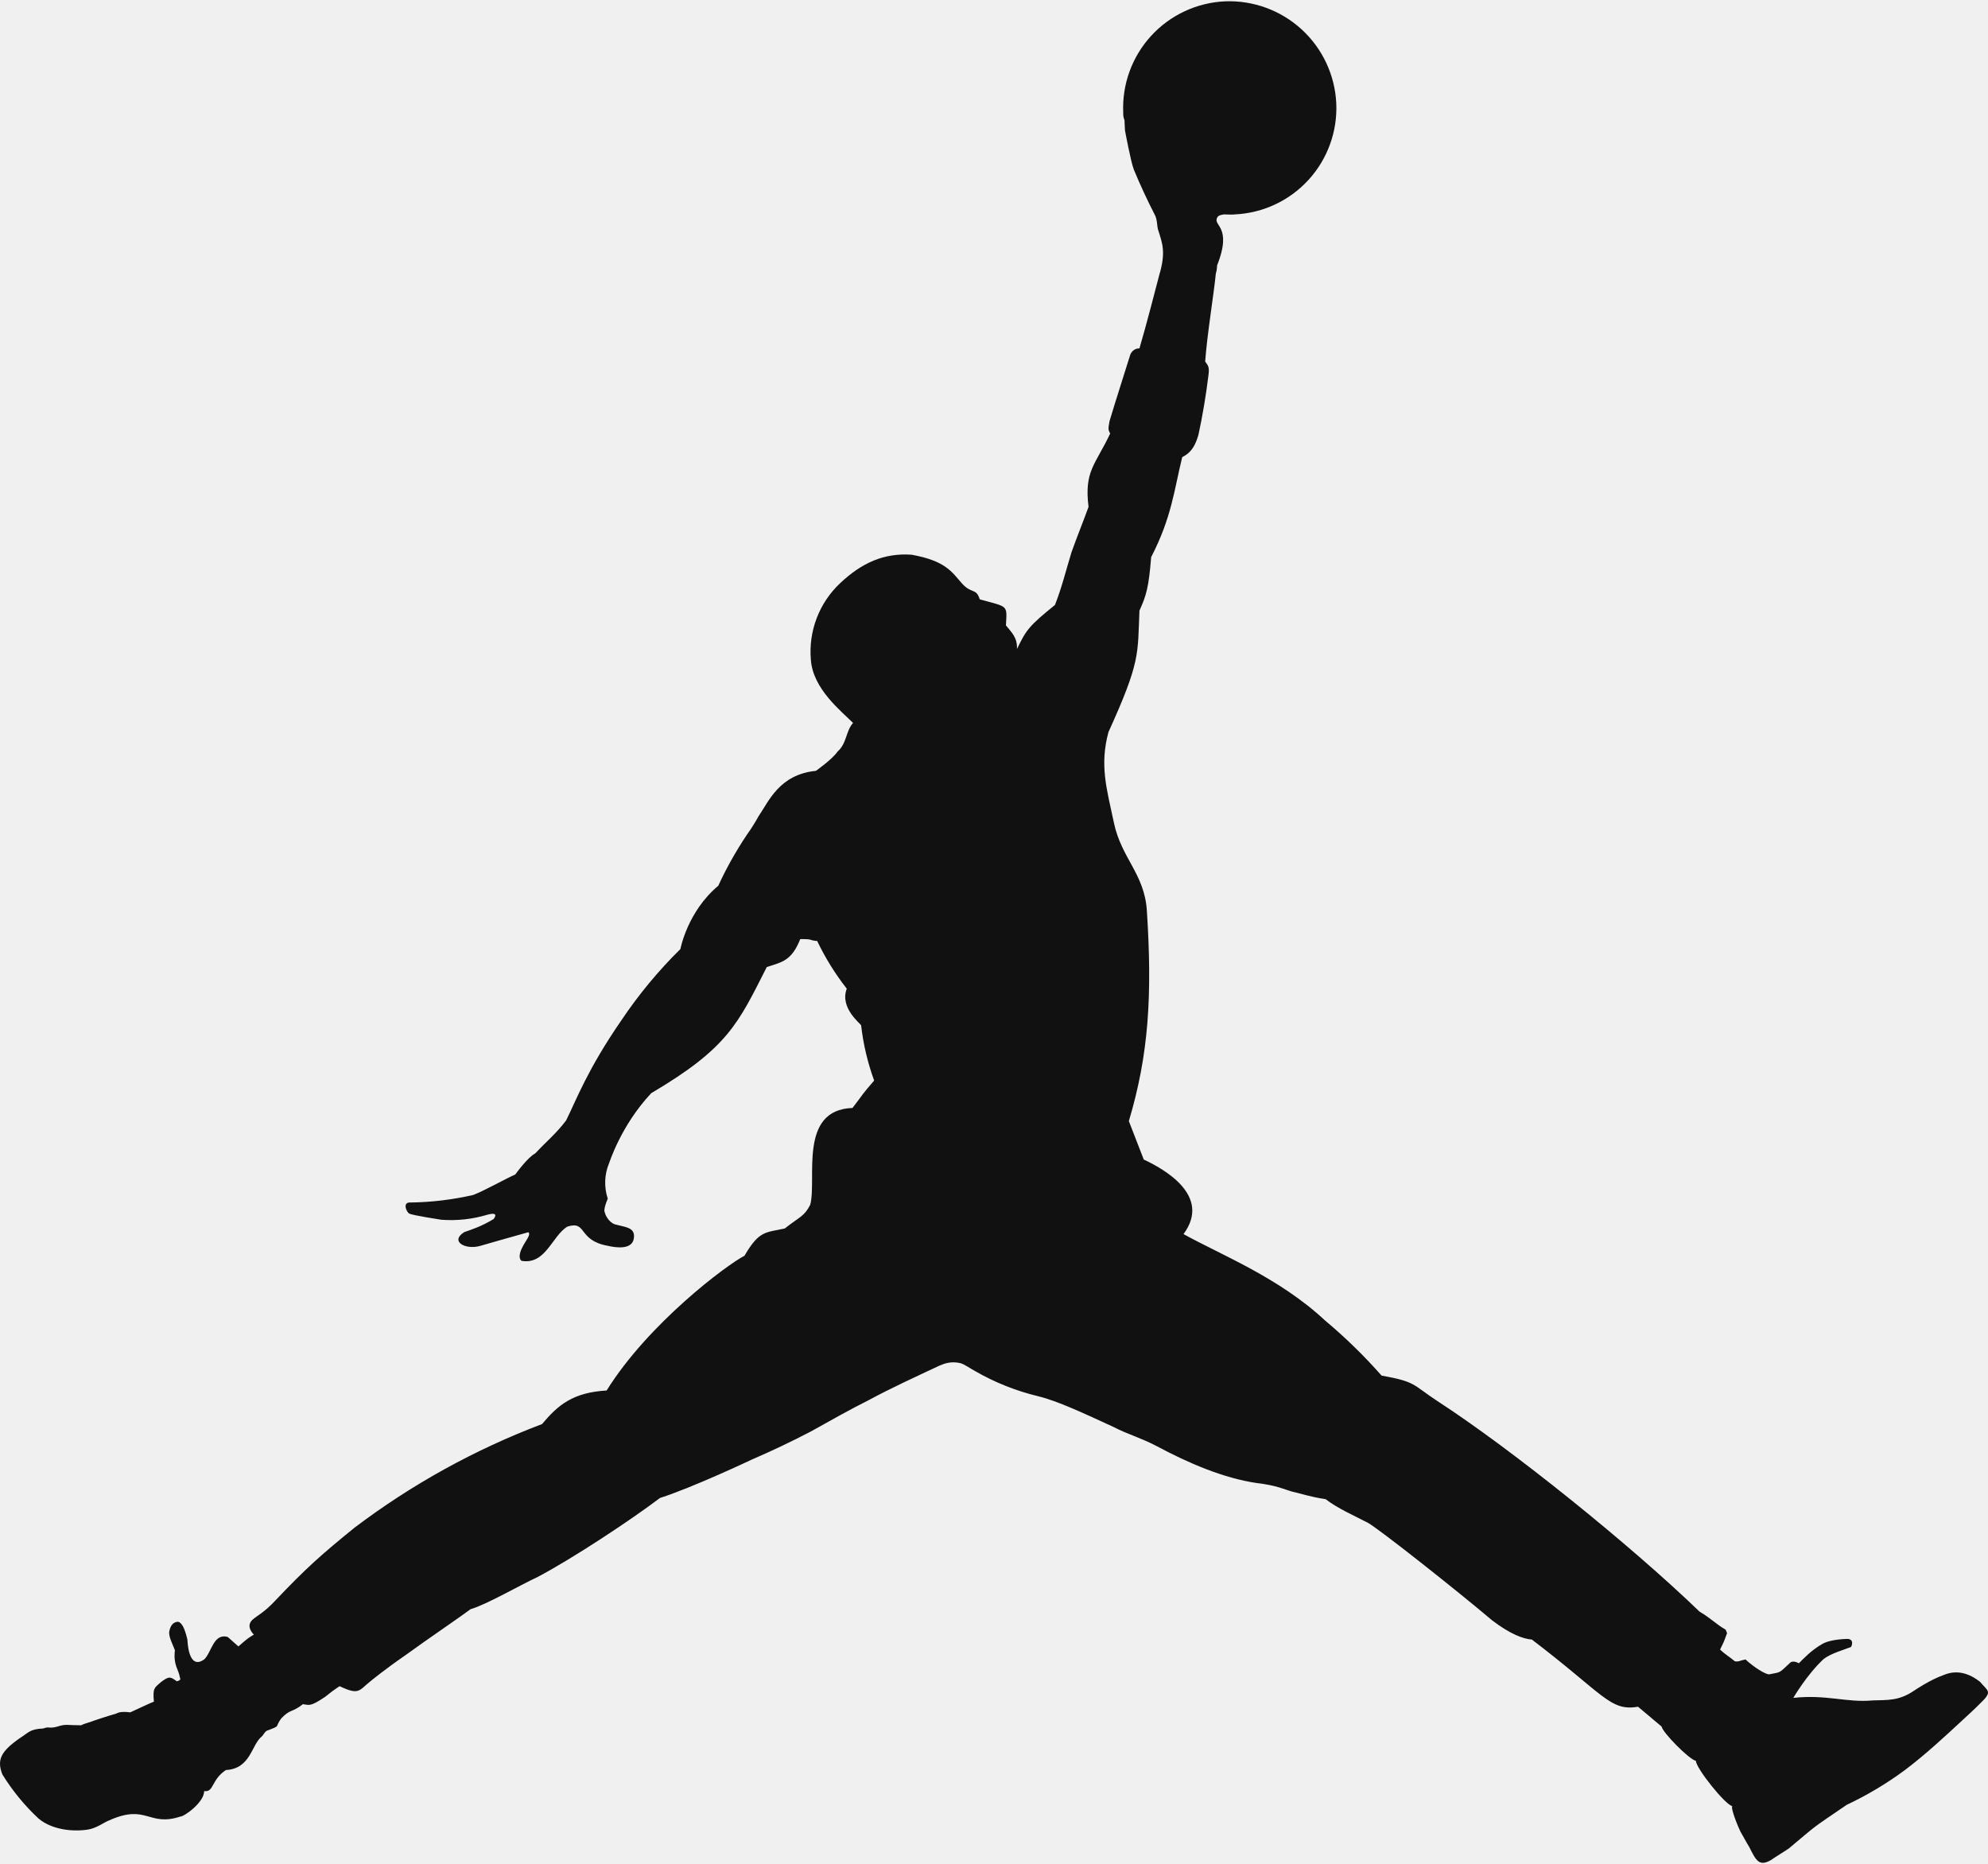
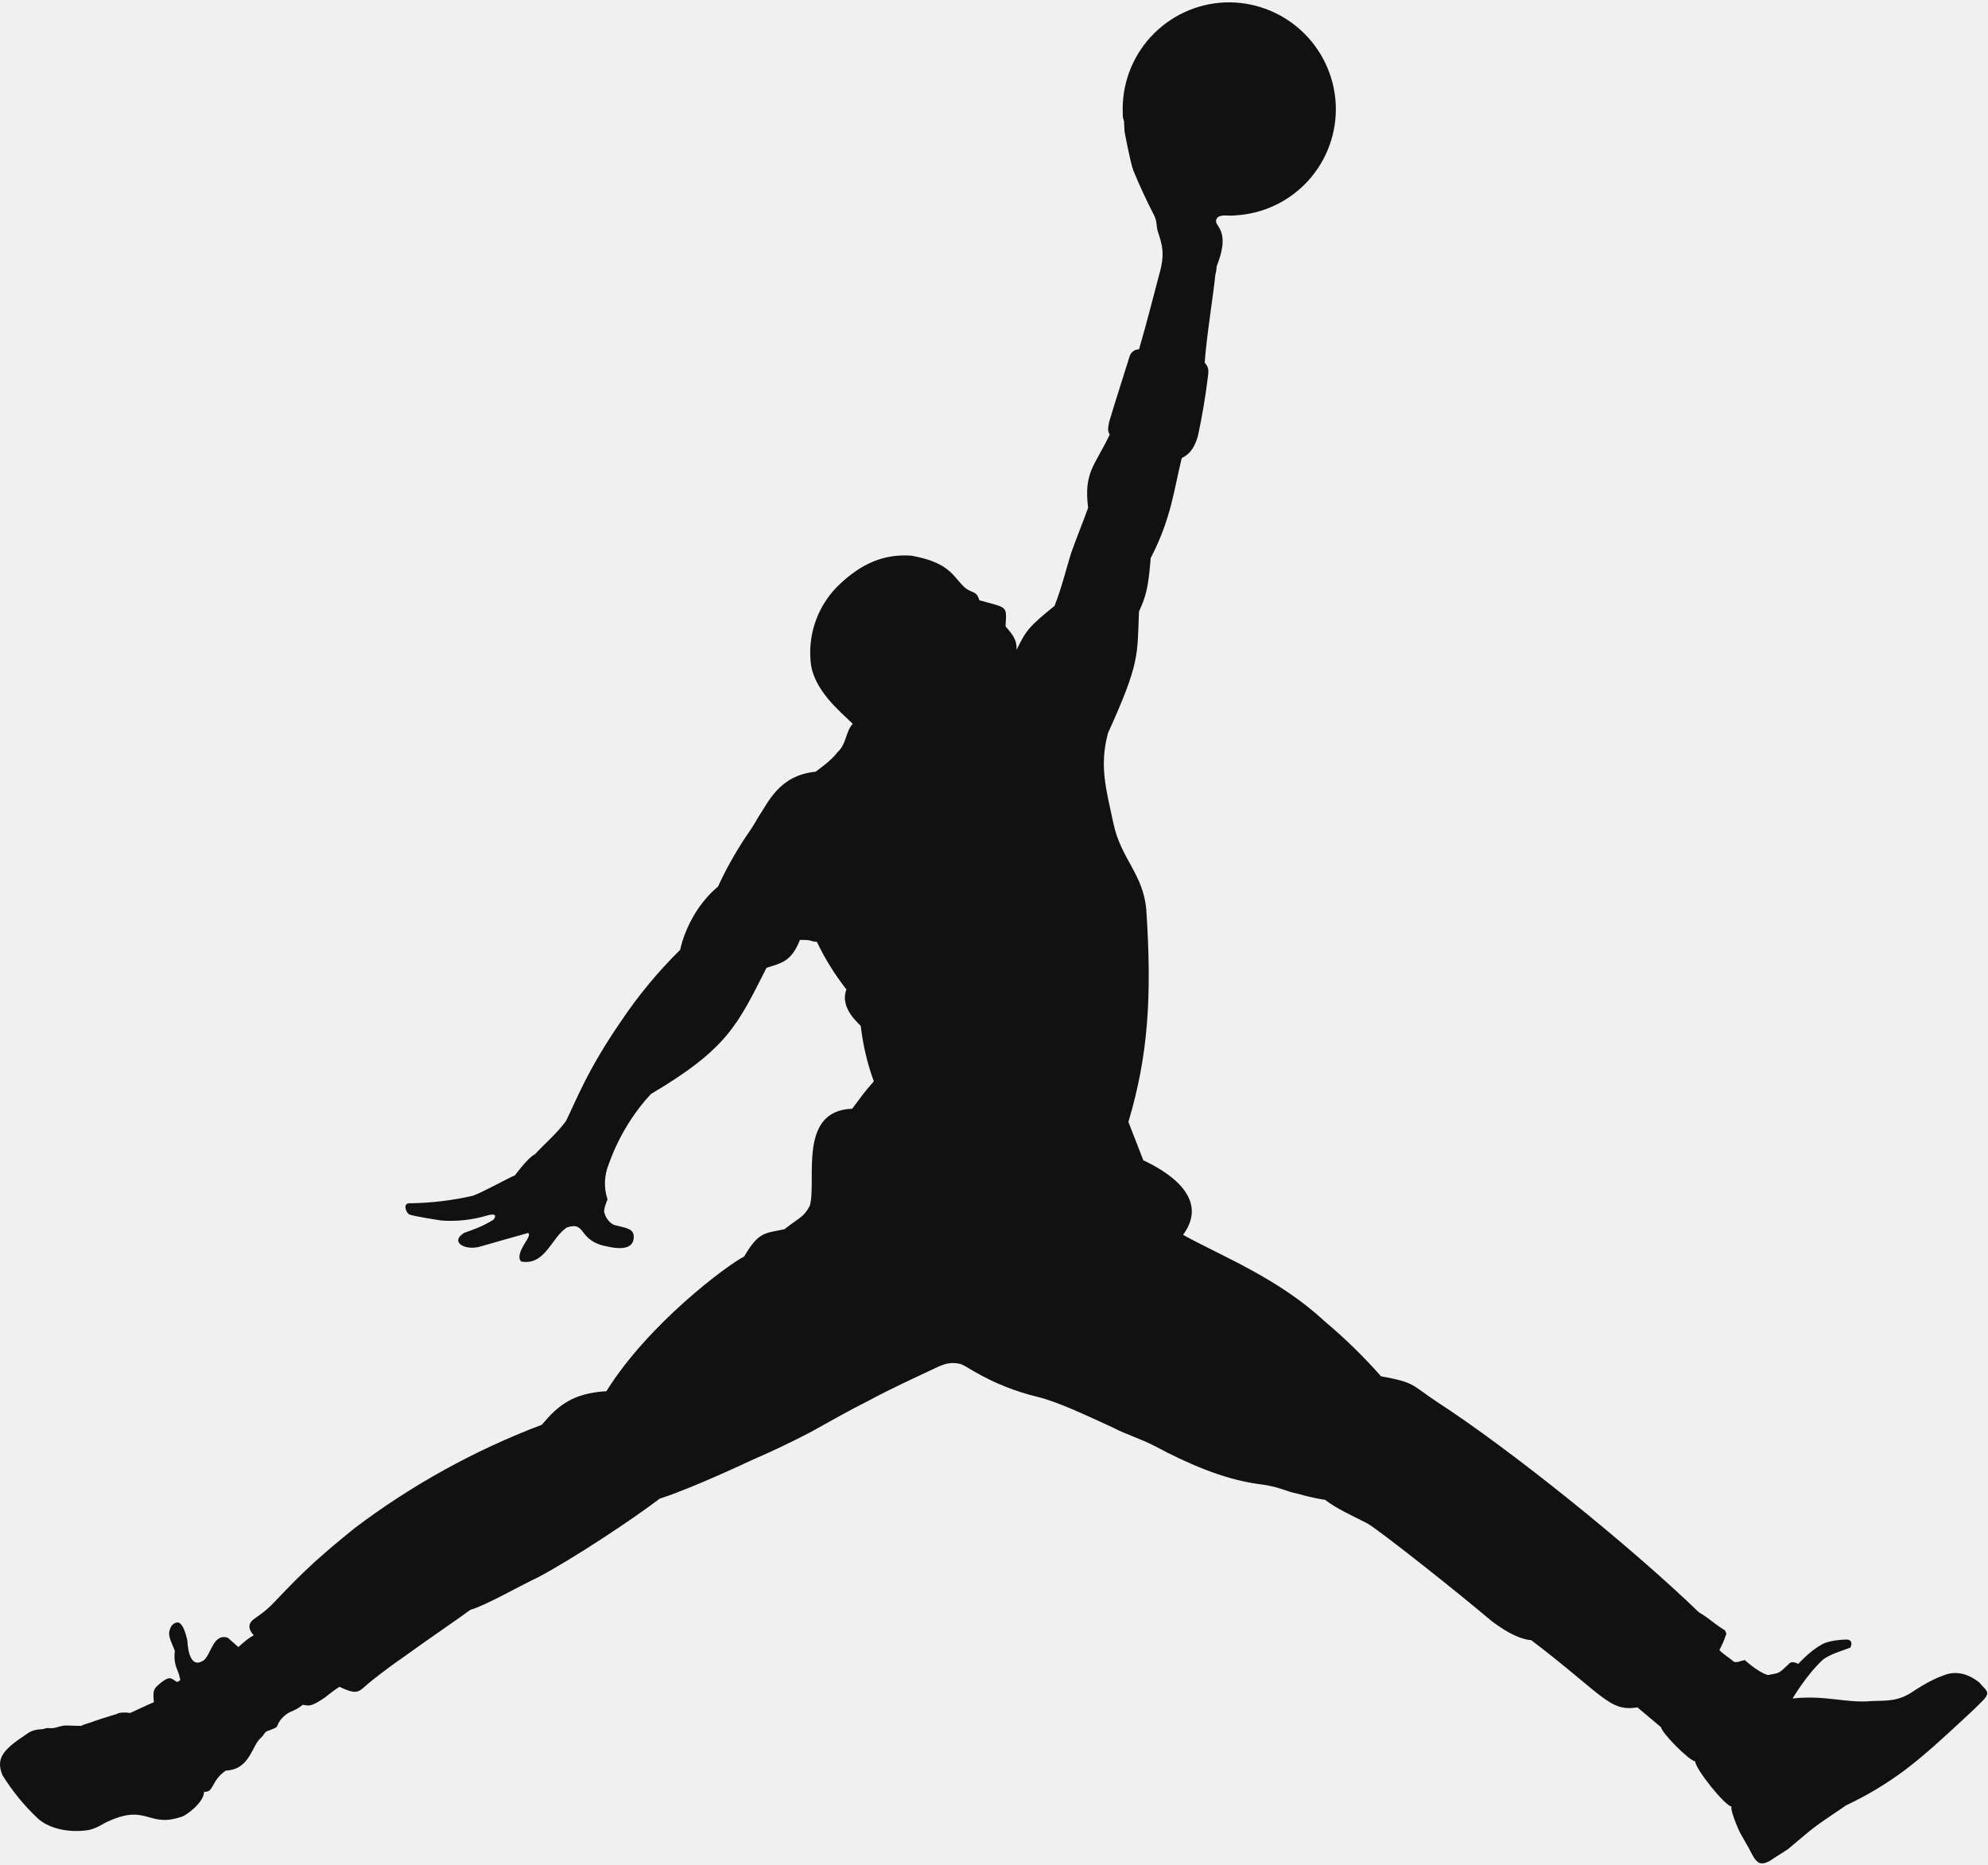
- <svg xmlns="http://www.w3.org/2000/svg" width="1024" height="960" viewBox="0 0 1024 960" fill="none">
+ <svg xmlns="http://www.w3.org/2000/svg" width="547" height="513" viewBox="0 0 547 513" fill="none">
  <g clip-path="url(#clip0_742_99)">
-     <path fill-rule="evenodd" clip-rule="evenodd" d="M579.24 62.074C578.558 59.855 578.558 59.855 578.558 57.978C577.925 43.427 583.094 29.22 592.929 18.479C602.765 7.737 616.462 1.338 631.012 0.688C645.546 0.116 659.719 5.306 670.448 15.129C681.176 24.952 687.593 38.613 688.301 53.142C688.966 67.653 683.846 81.836 674.065 92.576C664.284 103.317 650.642 109.739 636.132 110.432C634.596 110.659 632.604 110.432 630.386 110.432C629.475 110.659 628.11 110.659 627.2 111.683C624.014 116.462 635.165 115.836 626.915 136.715C626.915 136.715 626.915 138.877 626.233 141.096C625.55 149.061 621.681 173.069 620.771 186.211C622.421 188.487 623.047 189.055 622.421 193.607C621.172 203.805 619.464 213.942 617.301 223.987C615.025 231.952 611.839 233.886 608.938 235.479C604.785 252.432 603.533 266.485 592.951 286.965C591.7 302.667 590.391 306.877 586.921 314.501C585.954 337.257 587.49 340.671 570.934 377.138C566.383 394.206 569.967 405.982 573.779 423.846C577.647 442.108 589.481 450.073 590.732 468.961C593.577 512.824 591.7 543.204 581.459 577.453L589.139 597.251C599.38 602.03 624.298 615.797 609.62 635.652C629.134 646.462 658.831 658.068 682.441 680.085C692.454 688.448 702.353 698.005 711.627 708.53C729.604 711.773 727.329 713.081 740.414 721.672C778.815 746.59 839.917 795.858 875.417 830.107C881.789 833.919 883.78 836.479 888.843 839.38C889.412 840.689 889.81 841.315 889.412 841.656C887.933 845.752 887.933 845.752 885.998 849.621C888.217 851.896 891.403 853.774 893.622 855.708C895.898 855.993 895.898 855.367 899.084 854.741C903.578 858.894 909.324 862.421 911.258 862.421C917.289 861.17 916.037 862.137 921.783 856.732C923.433 854.741 926.562 856.732 926.562 856.732C928.838 854.456 932.991 849.962 938.737 846.719C943.231 844.159 951.822 844.159 951.822 844.159C954.78 844.5 954.097 847.061 953.472 848.312C950.229 849.621 943.231 851.555 939.419 854.456C930.772 862.421 923.717 874.539 923.717 874.539C940.728 872.662 951.253 877.099 964.622 875.848C972.359 875.563 978.106 876.189 986.07 870.727C986.07 870.727 994.035 865.266 1001.15 862.763C1007.86 859.918 1014.23 861.795 1019.92 866.29C1023.85 871.069 1026.69 871.069 1019.92 877.441C1017.42 880.001 1014.23 882.902 1009.68 887.112C1002.11 894.11 991.873 903.667 981.234 911.689C971.856 918.637 961.813 924.64 951.253 929.61C932.024 942.695 936.461 939.509 921.499 952.025C919.792 953.277 914.444 956.463 912.225 958.056C906.138 961.583 904.545 958.397 901.018 951.342C901.018 951.342 899.425 948.782 896.466 943.378C893.622 937.29 891.346 930.293 892.37 930.293C888.843 929.894 873.539 910.722 873.539 906.967C869.955 906.228 856.244 892.175 855.903 889.331L843.728 879.09C829.335 881.594 826.092 872.662 789.056 844.5C784.504 844.159 777.848 841.656 768.575 834.601C751.621 820.208 711.285 788.235 704.629 784.366C697.233 780.555 688.642 776.743 682.84 772.192C674.533 770.94 670.437 769.347 665.886 768.38C661.335 767.128 657.921 765.137 647.339 763.885C630.101 761.325 612.181 753.645 595.511 744.713C587.547 740.56 580.492 738.626 573.779 735.098C558.418 728.044 544.992 721.672 534.751 719.169C523.422 716.446 512.54 712.116 502.437 706.311C498.967 704.377 497.032 702.898 494.814 702.158C489.693 700.907 486.109 702.5 483.891 703.41C470.806 709.554 458.972 714.959 447.708 721.046C437.467 726.166 427.909 731.628 417.669 737.317C407.725 742.508 397.591 747.328 387.289 751.768C387.289 751.768 356.909 766.161 339.955 771.566C325.164 782.773 295.182 802.628 276.977 812.243C267.988 816.396 250.409 826.58 242.387 828.855C237.836 832.326 221.28 843.533 208.48 852.807C198.239 859.861 190.843 865.949 190.843 865.949C184.813 870.727 185.097 873.344 174.914 868.509C172.351 870.194 169.883 872.017 167.518 873.97C159.553 879.375 159.212 878.123 156.026 877.782C150.28 882.333 149.597 880.058 144.818 885.178C141.348 889.957 144.818 888.648 138.105 891.208C136.512 891.55 135.829 893.484 134.862 894.394C129.514 898.547 129.173 911.063 116.373 911.689C108.692 916.809 110.285 923.238 105.165 922.555C105.165 928.358 94.924 935.64 92.99 935.64C76.378 941.102 75.695 928.927 56.238 937.632C53.678 938.542 49.81 941.728 45.031 942.411C36.383 943.662 26.143 942.069 19.771 936.608C12.606 929.921 6.368 922.306 1.224 913.965C-1.677 906.569 0.257 902.131 10.498 895.077C14.651 892.517 15.277 890.582 22.331 890.298C25.745 888.933 24.891 890.867 30.865 888.933C34.506 888.022 34.506 888.648 41.845 888.648C43.438 887.681 45.657 887.396 48.899 886.088C54.589 884.154 60.05 882.561 60.05 882.561C60.05 882.561 61.643 881.252 67.105 881.992C71.542 880.001 76.719 877.441 79.279 876.473C78.597 869.419 79.564 869.419 82.693 866.574C87.244 863.047 87.813 863.73 91.113 866.005C92.364 865.607 93.332 865.266 92.649 864.014C92.08 859.861 89.178 857.927 90.089 849.962C88.837 846.719 86.618 842.623 87.244 840.063C87.813 837.503 88.837 836.137 90.43 835.569C92.08 834.886 92.99 835.91 93.673 836.82C95.266 838.754 96.517 844.5 96.517 844.5C96.859 851.214 98.793 859.292 105.165 854.741C108.977 851.214 109.944 840.973 117.34 843.192L122.801 848.028C127.58 843.875 127.58 843.875 130.766 841.94C130.766 841.94 126.215 837.787 130.083 834.26C132.643 832.041 136.228 830.448 141.917 824.304C157.619 807.692 165.925 800.41 182.537 786.926C212.041 764.596 244.591 746.606 279.196 733.505C287.502 723.606 295.125 717.235 312.477 716.211C333.925 681.734 374.204 651.582 383.477 646.803C391.101 633.718 394.287 634.97 404.243 632.751C411.923 626.664 414.199 626.664 417.328 620.576C420.912 607.491 410.956 571.65 439.117 570.683C445.489 562.376 443.555 564.311 450.268 556.573C446.922 547.388 444.669 537.84 443.555 528.128C443.27 527.218 432.404 519.196 436.159 509.24C430.195 501.628 425.083 493.387 420.912 484.663C419.688 484.628 418.478 484.397 417.328 483.98C416.076 483.696 414.199 483.696 412.207 483.696C407.77 494.846 402.934 495.529 394.969 498.089C380.178 527.218 375.057 539.677 335.461 563.059C319.531 580.013 313.729 599.47 313.729 599.128C311.314 604.936 311.072 611.419 313.046 617.39C310.486 623.478 311.51 624.445 311.51 624.445C312.079 627.005 314.696 630.475 317.54 630.817C322.035 632.125 327.155 632.125 326.529 637.53C325.903 643.958 317.256 642.65 313.046 641.683C297.401 638.838 302.521 628.598 292.281 631.784C284.259 636.62 281.13 651.582 268.614 649.42C267.021 648.112 267.647 645.21 268.955 642.65C270.548 639.237 273.734 635.937 272.141 634.685C263.835 636.961 247.507 641.683 247.507 641.683C239.827 643.958 231.521 639.464 239.144 634.628C242.728 633.377 247.848 631.784 254.22 627.915C254.22 627.915 257.748 623.819 250.977 625.696C243.313 627.998 235.29 628.865 227.311 628.257C227.311 628.257 212.69 626.038 210.698 625.071C209.105 623.819 207.228 618.983 211.666 619.381C222.448 619.216 233.183 617.919 243.695 615.513C249.1 613.522 259.625 607.548 265.428 604.931C265.428 604.931 271.857 595.999 275.668 594.122C281.756 587.636 286.478 583.881 291.598 577.111C296.718 566.871 302.521 550.941 320.044 525.568C328.925 512.323 339.122 500.01 350.48 488.816C350.48 488.816 354.008 469.587 369.994 456.217C373.578 448.252 378.926 438.581 384.729 429.933C386.924 426.868 388.937 423.676 390.759 420.376C395.88 412.98 401.341 398.928 420.229 397.05C420.229 397.05 428.592 391.247 431.437 387.094C436.216 382.941 435.647 376.512 439.402 372.359C433.371 366.329 418.636 354.78 417.669 339.761C417.047 332.486 418.08 325.165 420.691 318.347C423.302 311.529 427.423 305.39 432.745 300.392C443.896 289.867 455.388 284.747 469.497 285.714C487.076 288.843 490.319 294.646 495.383 300.392C500.503 306.138 502.778 302.667 504.656 308.698C519.391 312.851 518.765 311.258 518.139 322.124C520.699 325.367 524.17 328.269 523.828 334.299C528.664 324.343 529.973 322.466 543.399 311.599C546.926 302.667 549.088 293.679 551.933 284.405C554.891 276.099 558.418 267.452 560.694 261.08C558.418 242.533 564.107 239.632 571.845 223.304C570.593 221.085 570.934 220.459 571.503 216.932C574.746 206.009 579.24 192.298 582.085 183.025C582.085 183.025 583.052 179.441 586.921 179.441C590.334 167.949 595.853 146.501 597.104 141.722C600.632 129.888 598.754 125.394 596.535 118.396C595.853 116.121 596.194 113.276 594.829 110.659C590.907 103.036 587.3 95.254 584.019 87.334C582.426 83.181 579.468 67.194 579.468 67.194C579.24 63.667 579.24 62.074 579.24 62.074Z" fill="#111111" />
+     <path fill-rule="evenodd" clip-rule="evenodd" d="M309.297 33.446C308.932 32.262 308.932 32.262 308.932 31.259C308.594 23.49 311.354 15.904 316.606 10.168C321.858 4.432 329.172 1.015 336.941 0.668C344.702 0.363 352.27 3.134 357.999 8.379C363.727 13.624 367.153 20.919 367.532 28.677C367.887 36.426 365.153 43.999 359.93 49.734C354.707 55.469 347.423 58.898 339.675 59.268C338.855 59.389 337.791 59.268 336.607 59.268C336.121 59.389 335.392 59.389 334.905 59.936C333.204 62.488 339.158 62.154 334.754 73.303C334.754 73.303 334.754 74.457 334.389 75.642C334.025 79.895 331.959 92.714 331.473 99.732C332.354 100.947 332.688 101.251 332.354 103.681C331.687 109.127 330.775 114.539 329.62 119.903C328.405 124.156 326.703 125.189 325.154 126.039C322.936 135.092 322.268 142.595 316.618 153.532C315.949 161.916 315.251 164.164 313.398 168.235C312.881 180.386 313.701 182.209 304.861 201.681C302.431 210.795 304.345 217.083 306.38 226.622C308.446 236.373 314.765 240.626 315.433 250.712C316.952 274.133 315.949 290.355 310.481 308.643L314.582 319.214C320.051 321.766 333.356 329.118 325.519 339.72C335.938 345.492 351.796 351.689 364.403 363.445C369.749 367.911 375.035 373.014 379.987 378.634C389.586 380.366 388.371 381.065 395.358 385.652C415.863 398.957 448.49 425.265 467.446 443.553C470.848 445.588 471.911 446.955 474.615 448.504C474.919 449.203 475.131 449.537 474.919 449.719C474.129 451.907 474.129 451.907 473.096 453.972C474.281 455.187 475.982 456.19 477.167 457.223C478.382 457.375 478.382 457.04 480.083 456.706C482.483 458.924 485.551 460.807 486.584 460.807C489.804 460.139 489.136 460.655 492.204 457.77C493.085 456.706 494.756 457.77 494.756 457.77C495.971 456.554 498.188 454.155 501.257 452.423C503.657 451.056 508.244 451.056 508.244 451.056C509.823 451.238 509.459 452.605 509.125 453.274C507.393 453.972 503.657 455.005 501.621 456.554C497.004 460.807 493.237 467.278 493.237 467.278C502.32 466.275 507.94 468.645 515.079 467.977C519.21 467.825 522.278 468.159 526.531 465.243C526.531 465.243 530.784 462.326 534.582 460.99C538.166 459.471 541.569 460.473 544.606 462.873C546.702 465.425 548.221 465.425 544.606 468.827C543.27 470.194 541.569 471.744 539.138 473.992C535.098 477.728 529.63 482.832 523.949 487.115C518.941 490.825 513.579 494.03 507.94 496.684C497.672 503.671 500.042 501.97 492.052 508.653C491.141 509.321 488.285 511.023 487.1 511.873C483.85 513.757 482.999 512.055 481.116 508.289C481.116 508.289 480.265 506.922 478.686 504.036C477.167 500.785 475.952 497.049 476.498 497.049C474.615 496.836 466.443 486.598 466.443 484.594C464.529 484.199 457.208 476.695 457.026 475.176L450.525 469.708C442.839 471.045 441.108 466.275 421.332 451.238C418.901 451.056 415.347 449.719 410.395 445.952C401.343 438.267 379.805 421.194 376.25 419.128C372.301 417.093 367.714 415.058 364.615 412.627C360.18 411.959 357.993 411.109 355.563 410.592C353.132 409.924 351.31 408.861 345.659 408.192C336.455 406.825 326.886 402.724 317.985 397.955C313.732 395.737 309.965 394.704 306.38 392.821C298.178 389.054 291.009 385.652 285.541 384.315C279.491 382.861 273.681 380.549 268.286 377.45C266.433 376.417 265.4 375.627 264.215 375.232C261.481 374.564 259.567 375.414 258.383 375.9C251.396 379.181 245.077 382.067 239.062 385.317C233.594 388.052 228.491 390.968 223.022 394.006C217.712 396.777 212.301 399.351 206.8 401.722C206.8 401.722 190.579 409.407 181.526 412.293C173.627 418.278 157.618 428.88 147.897 434.014C143.097 436.231 133.71 441.669 129.427 442.884C126.997 444.737 118.157 450.722 111.322 455.673C105.854 459.44 101.904 462.691 101.904 462.691C98.684 465.243 98.836 466.64 93.399 464.058C92.03 464.958 90.712 465.931 89.449 466.974C85.196 469.86 85.014 469.192 83.313 469.009C80.245 471.44 79.88 470.225 77.329 472.959C75.475 475.51 77.329 474.812 73.744 476.179C72.893 476.361 72.529 477.394 72.012 477.88C69.157 480.098 68.975 486.781 62.139 487.115C58.038 489.849 58.889 493.282 56.155 492.917C56.155 496.016 50.687 499.904 49.654 499.904C40.783 502.82 40.419 496.32 30.03 500.967C28.663 501.453 26.597 503.155 24.045 503.519C19.428 504.188 13.96 503.337 10.557 500.421C6.731 496.85 3.401 492.784 0.654 488.33C-0.895 484.381 0.137 482.011 5.605 478.244C7.823 476.877 8.157 475.845 11.924 475.693C13.747 474.964 13.291 475.996 16.481 474.964C18.425 474.478 18.425 474.812 22.344 474.812C23.195 474.295 24.379 474.143 26.111 473.445C29.149 472.412 32.065 471.561 32.065 471.561C32.065 471.561 32.916 470.863 35.832 471.257C38.201 470.194 40.966 468.827 42.333 468.311C41.968 464.544 42.485 464.544 44.156 463.025C46.586 461.142 46.889 461.506 48.651 462.721C49.32 462.509 49.836 462.326 49.472 461.658C49.168 459.44 47.619 458.408 48.105 454.155C47.436 452.423 46.252 450.236 46.586 448.869C46.889 447.502 47.436 446.773 48.287 446.469C49.168 446.104 49.654 446.651 50.018 447.137C50.869 448.17 51.537 451.238 51.537 451.238C51.72 454.823 52.752 459.137 56.155 456.706C58.19 454.823 58.707 449.355 62.656 450.54L65.572 453.122C68.124 450.904 68.124 450.904 69.825 449.871C69.825 449.871 67.395 447.654 69.46 445.77C70.828 444.585 72.741 443.735 75.779 440.454C84.164 431.584 88.599 427.695 97.469 420.495C113.223 408.572 130.604 398.966 149.082 391.97C153.517 386.684 157.588 383.282 166.853 382.735C178.306 364.326 199.814 348.226 204.765 345.674C208.836 338.687 210.537 339.355 215.853 338.17C219.954 334.92 221.169 334.92 222.84 331.67C224.754 324.683 219.438 305.544 234.475 305.028C237.877 300.593 236.845 301.625 240.429 297.494C238.643 292.589 237.439 287.491 236.845 282.305C236.693 281.819 230.89 277.536 232.895 272.219C229.711 268.155 226.981 263.754 224.754 259.096C224.101 259.077 223.455 258.954 222.84 258.731C222.172 258.579 221.169 258.579 220.106 258.579C217.737 264.534 215.155 264.898 210.902 266.265C203.003 281.819 200.269 288.472 179.126 300.957C170.62 310.01 167.521 320.399 167.521 320.217C166.232 323.318 166.103 326.78 167.157 329.968C165.79 333.219 166.337 333.735 166.337 333.735C166.64 335.102 168.038 336.955 169.557 337.138C171.957 337.836 174.691 337.836 174.357 340.722C174.022 344.155 169.405 343.456 167.157 342.94C158.803 341.421 161.537 335.953 156.069 337.654C151.786 340.236 150.115 348.226 143.432 347.071C142.581 346.373 142.915 344.823 143.614 343.456C144.464 341.634 146.166 339.872 145.315 339.203C140.88 340.418 132.161 342.94 132.161 342.94C128.06 344.155 123.625 341.755 127.696 339.173C129.609 338.505 132.343 337.654 135.746 335.588C135.746 335.588 137.629 333.401 134.014 334.404C129.922 335.632 125.638 336.096 121.377 335.771C121.377 335.771 113.57 334.586 112.506 334.069C111.656 333.401 110.653 330.819 113.023 331.032C118.78 330.943 124.513 330.251 130.126 328.966C133.012 327.903 138.632 324.713 141.73 323.315C141.73 323.315 145.163 318.546 147.198 317.544C150.449 314.081 152.97 312.076 155.704 308.461C158.438 302.992 161.537 294.487 170.893 280.938C175.636 273.866 181.081 267.291 187.146 261.314C187.146 261.314 189.029 251.046 197.566 243.907C199.479 239.654 202.335 234.49 205.433 229.872C206.605 228.235 207.681 226.531 208.654 224.769C211.388 220.819 214.304 213.316 224.389 212.313C224.389 212.313 228.855 209.215 230.374 206.997C232.926 204.78 232.622 201.347 234.627 199.129C231.407 195.909 223.539 189.742 223.022 181.723C222.69 177.838 223.242 173.929 224.636 170.288C226.03 166.648 228.231 163.37 231.073 160.701C237.027 155.081 243.163 152.347 250.697 152.863C260.084 154.534 261.815 157.633 264.519 160.701C267.253 163.769 268.468 161.916 269.471 165.136C277.339 167.354 277.005 166.503 276.67 172.305C278.037 174.037 279.891 175.586 279.708 178.806C282.29 173.49 282.989 172.488 290.158 166.685C292.042 161.916 293.196 157.116 294.715 152.165C296.295 147.729 298.178 143.112 299.393 139.709C298.178 129.806 301.216 128.257 305.347 119.538C304.679 118.354 304.861 118.019 305.165 116.136C306.897 110.303 309.297 102.982 310.816 98.031C310.816 98.031 311.332 96.117 313.398 96.117C315.22 89.98 318.167 78.528 318.835 75.976C320.719 69.657 319.716 67.257 318.532 63.521C318.167 62.306 318.349 60.787 317.62 59.389C315.526 55.319 313.6 51.164 311.848 46.934C310.998 44.717 309.418 36.181 309.418 36.181C309.297 34.297 309.297 33.446 309.297 33.446Z" fill="#111111" />
  </g>
  <defs>
    <clipPath id="clip0_742_99">
-       <rect width="1024" height="958.856" fill="white" transform="translate(0 0.645508)" />
+       <rect width="546.785" height="512" fill="white" transform="translate(0 0.645508)" />
    </clipPath>
  </defs>
</svg>
